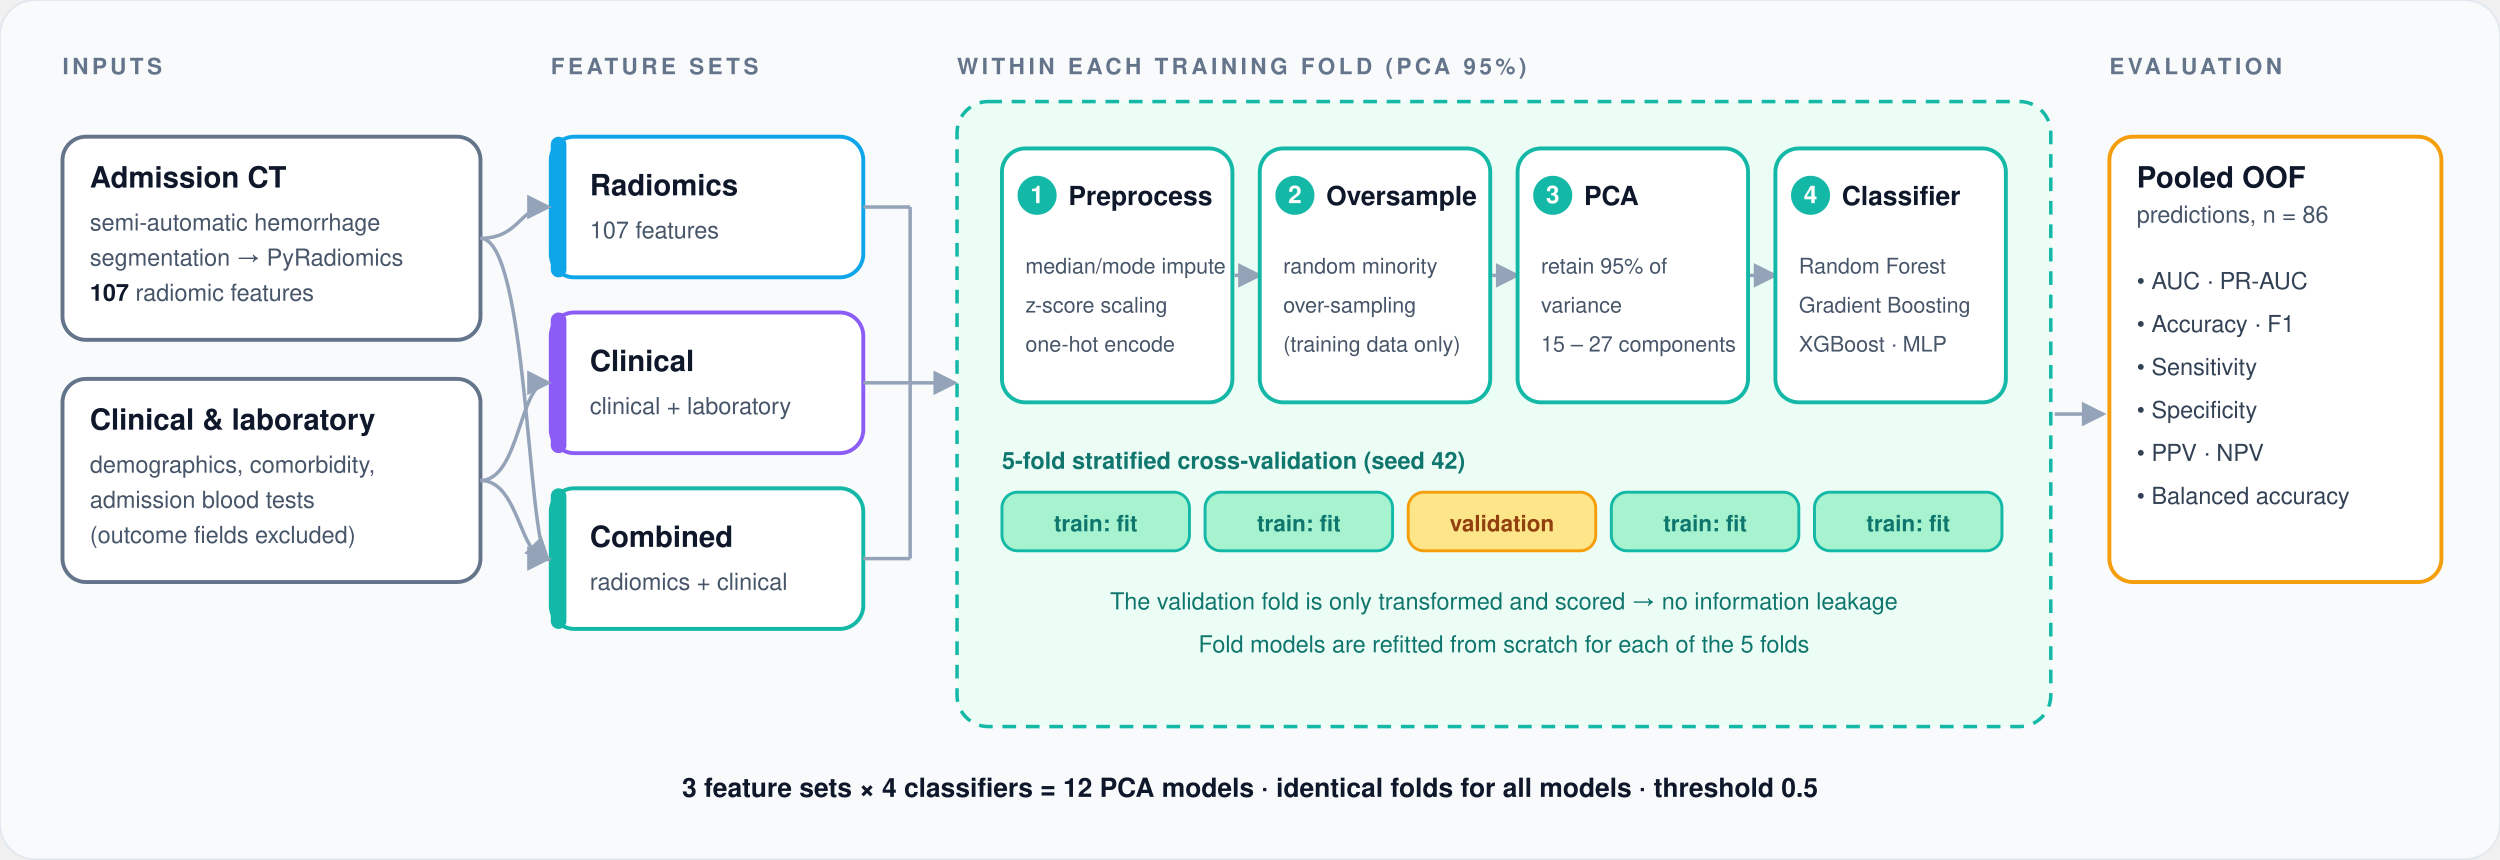
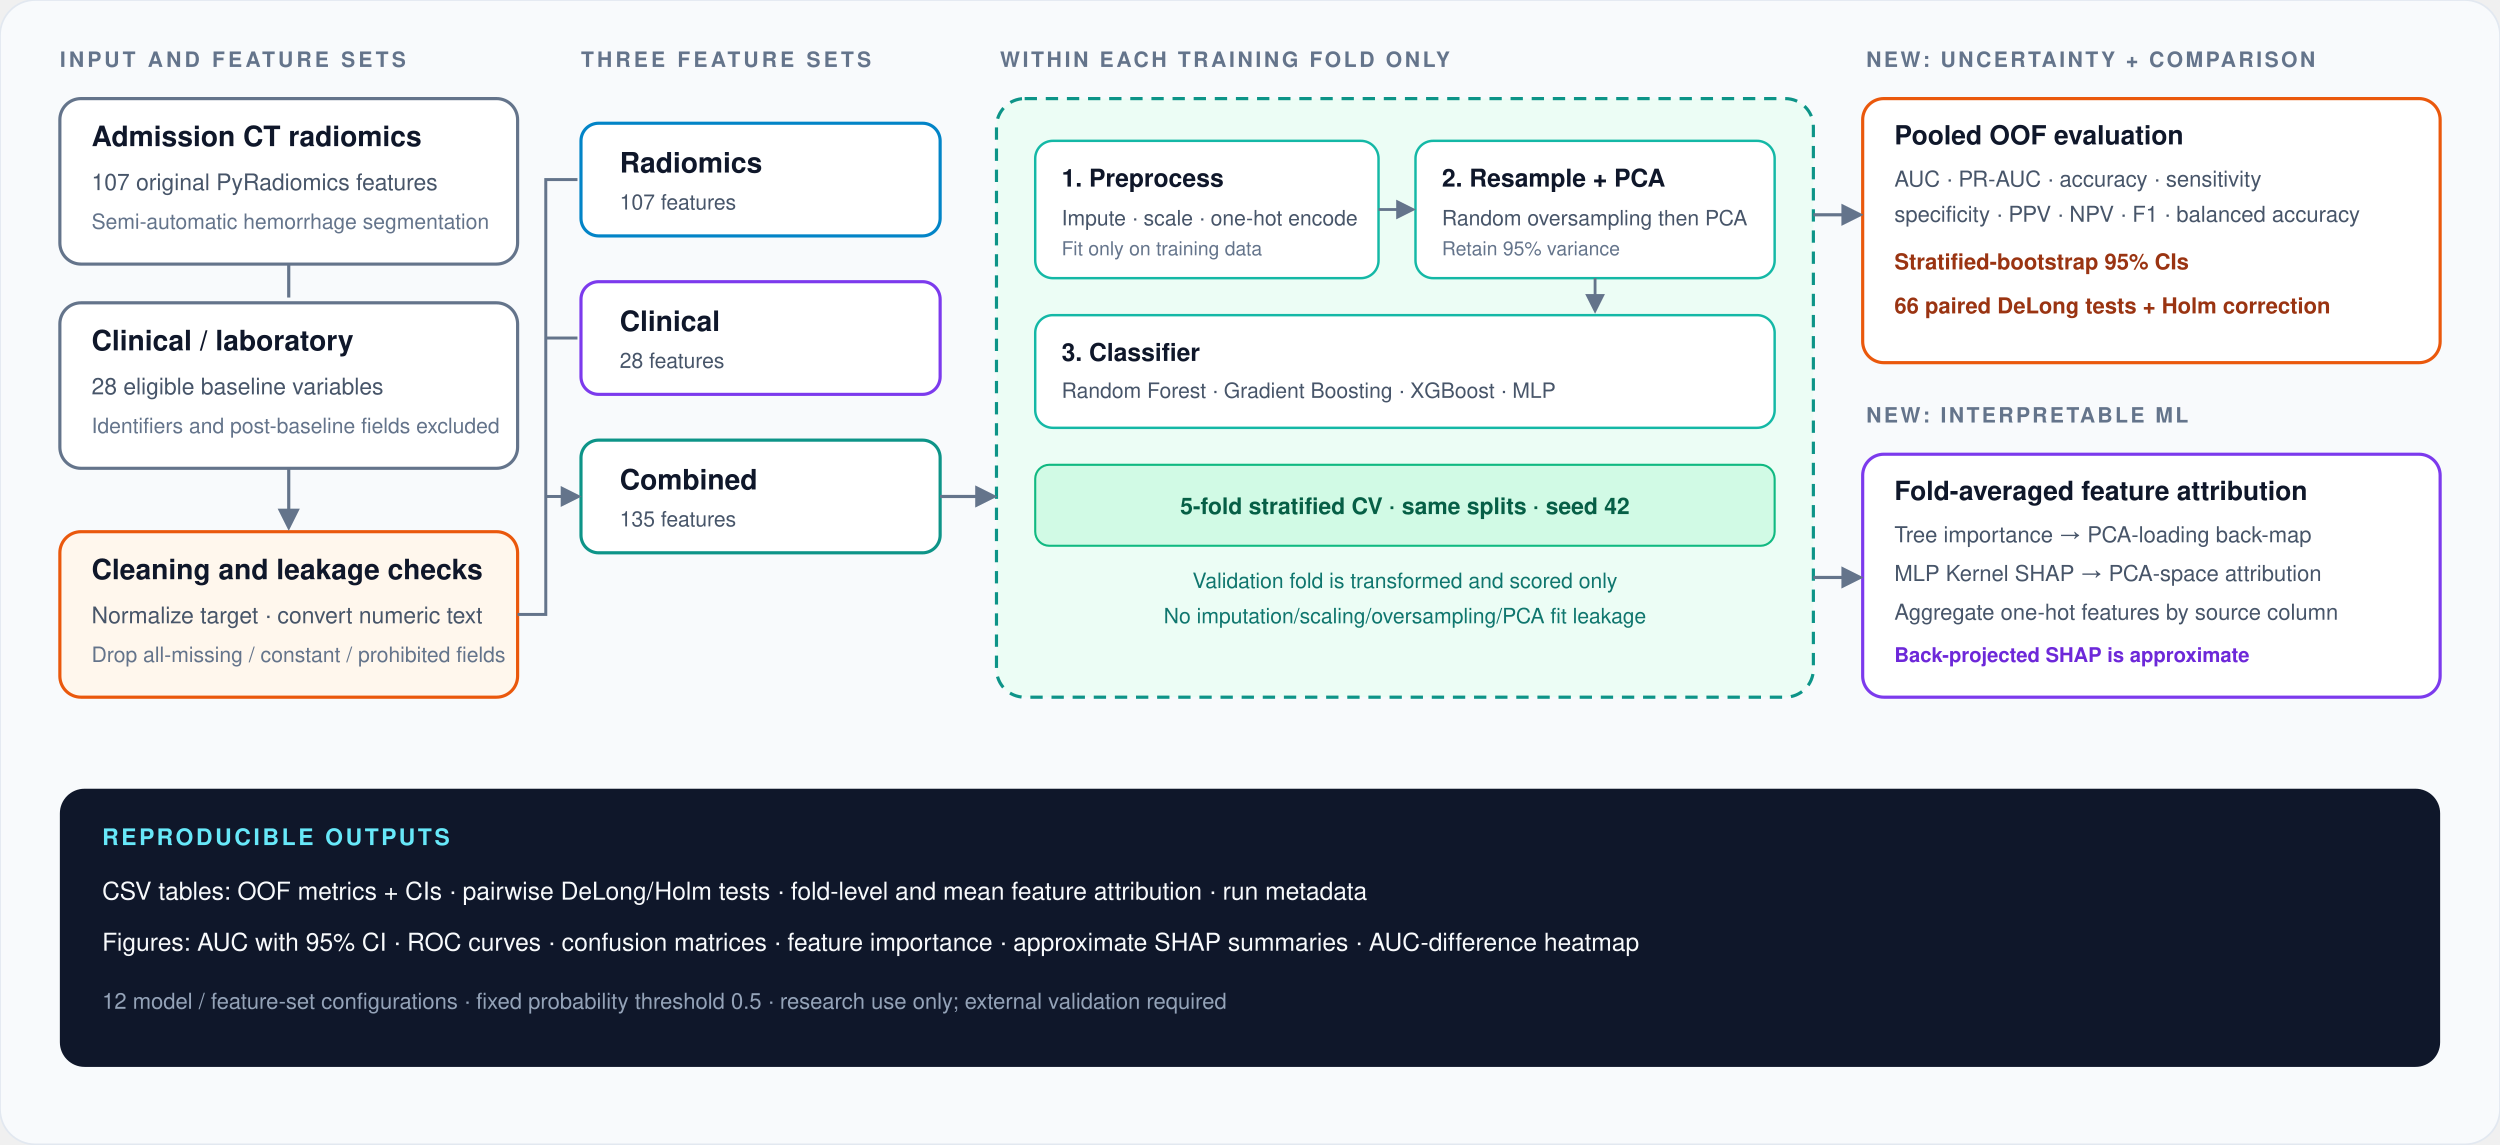
- <svg xmlns="http://www.w3.org/2000/svg" width="1280" height="440" viewBox="0 0 1280 440" role="img" aria-label="Pipeline: admission CT radiomics and clinical variables form three feature sets; within each training fold of 5-fold stratified cross-validation data are preprocessed, oversampled, reduced with PCA retaining 95% of variance and classified by four models; pooled out-of-fold predictions are evaluated.">
+ <svg xmlns="http://www.w3.org/2000/svg" width="1420" height="650" viewBox="0 0 1420 650" role="img" aria-label="TBI radiomics workflow: baseline CT radiomics and clinical data are cleaned and split into radiomics, clinical and combined sets; stratified cross-validation fits preprocessing, oversampling, PCA and classifiers within each training fold; pooled out-of-fold predictions feed bootstrap confidence intervals and DeLong comparisons; fold-wise tree importance and approximate PCA-space SHAP back-projection provide interpretation.">
  <defs>
-     <marker id="ar" viewBox="0 0 10 10" refX="8" refY="5" markerWidth="7" markerHeight="7" orient="auto">
-       <path d="M0 0L10 5L0 10z" fill="#94a3b8" />
+     <marker id="arrow" viewBox="0 0 10 10" refX="8" refY="5" markerWidth="7" markerHeight="7" orient="auto">
+       <path d="M0 0L10 5L0 10z" fill="#64748b" />
    </marker>
  </defs>
-   <rect width="1280" height="440" rx="18" fill="#f8fafc" stroke="#e2e8f0" />
-   <g font-family="Helvetica, Arial, sans-serif">
-     <text x="32" y="38" font-size="11.5" font-weight="700" letter-spacing="1.8" fill="#64748b">INPUTS</text>
-     <text x="282" y="38" font-size="11.5" font-weight="700" letter-spacing="1.8" fill="#64748b">FEATURE SETS</text>
-     <text x="490" y="38" font-size="11.5" font-weight="700" letter-spacing="1.8" fill="#64748b">WITHIN EACH TRAINING FOLD  (PCA 95%)</text>
-     <text x="1080" y="38" font-size="11.5" font-weight="700" letter-spacing="1.8" fill="#64748b">EVALUATION</text>
-     <rect x="32" y="70" width="214" height="104" rx="12" fill="#fff" stroke="#64748b" stroke-width="2" />
-     <text x="46" y="96" font-size="15" font-weight="700" fill="#0f172a">Admission CT</text>
-     <text x="46" y="118" font-size="12" fill="#475569">semi-automatic hemorrhage</text>
-     <text x="46" y="136" font-size="12" fill="#475569">segmentation → PyRadiomics</text>
-     <text x="46" y="154" font-size="12" fill="#475569">
-       <tspan font-weight="700" fill="#0f172a">107</tspan> radiomic features</text>
-     <rect x="32" y="194" width="214" height="104" rx="12" fill="#fff" stroke="#64748b" stroke-width="2" />
-     <text x="46" y="220" font-size="15" font-weight="700" fill="#0f172a">Clinical &amp; laboratory</text>
-     <text x="46" y="242" font-size="12" fill="#475569">demographics, comorbidity,</text>
-     <text x="46" y="260" font-size="12" fill="#475569">admission blood tests</text>
-     <text x="46" y="278" font-size="12" fill="#475569">(outcome fields excluded)</text>
-     <rect x="282" y="70" width="160" height="72" rx="12" fill="#fff" stroke="#0ea5e9" stroke-width="2" />
-     <rect x="282" y="70" width="8" height="72" rx="4" fill="#0ea5e9" />
-     <text x="302" y="100" font-size="15" font-weight="700" fill="#0f172a">Radiomics</text>
-     <text x="302" y="122" font-size="12" fill="#475569">107 features</text>
-     <rect x="282" y="160" width="160" height="72" rx="12" fill="#fff" stroke="#8b5cf6" stroke-width="2" />
-     <rect x="282" y="160" width="8" height="72" rx="4" fill="#8b5cf6" />
-     <text x="302" y="190" font-size="15" font-weight="700" fill="#0f172a">Clinical</text>
-     <text x="302" y="212" font-size="12" fill="#475569">clinical + laboratory</text>
-     <rect x="282" y="250" width="160" height="72" rx="12" fill="#fff" stroke="#14b8a6" stroke-width="2" />
-     <rect x="282" y="250" width="8" height="72" rx="4" fill="#14b8a6" />
-     <text x="302" y="280" font-size="15" font-weight="700" fill="#0f172a">Combined</text>
-     <text x="302" y="302" font-size="12" fill="#475569">radiomics + clinical</text>
-     <path d="M246 122 C266 122 266 106 280 106" fill="none" stroke="#94a3b8" stroke-width="1.8" marker-end="url(#ar)" />
-     <path d="M246 122 C270 122 270 276 280 286" fill="none" stroke="#94a3b8" stroke-width="1.8" marker-end="url(#ar)" />
-     <path d="M246 246 C266 246 266 196 280 196" fill="none" stroke="#94a3b8" stroke-width="1.8" marker-end="url(#ar)" />
-     <path d="M246 246 C266 246 266 286 280 286" fill="none" stroke="#94a3b8" stroke-width="1.8" marker-end="url(#ar)" />
-     <line x1="442" y1="106" x2="466" y2="106" stroke="#94a3b8" stroke-width="1.8" />
-     <line x1="442" y1="196" x2="466" y2="196" stroke="#94a3b8" stroke-width="1.8" />
-     <line x1="442" y1="286" x2="466" y2="286" stroke="#94a3b8" stroke-width="1.8" />
-     <line x1="466" y1="106" x2="466" y2="286" stroke="#94a3b8" stroke-width="1.8" />
-     <line x1="466" y1="196" x2="488" y2="196" stroke="#94a3b8" stroke-width="1.8" marker-end="url(#ar)" />
-     <rect x="490" y="52" width="560" height="320" rx="16" fill="#ecfdf5" stroke="#14b8a6" stroke-width="1.8" stroke-dasharray="7 5" />
-     <rect x="513" y="76" width="118" height="130" rx="12" fill="#fff" stroke="#14b8a6" stroke-width="2" />
-     <circle cx="531" cy="100" r="10" fill="#14b8a6" />
-     <text x="531" y="104" text-anchor="middle" font-size="12.5" font-weight="700" fill="#fff">1</text>
-     <text x="547" y="105" font-size="13.5" font-weight="700" fill="#0f172a">Preprocess</text>
-     <text x="525" y="140" font-size="11" fill="#475569">median/mode impute</text>
-     <text x="525" y="160" font-size="11" fill="#475569">z-score scaling</text>
-     <text x="525" y="180" font-size="11" fill="#475569">one-hot encode</text>
-     <line x1="632" y1="141" x2="644" y2="141" stroke="#94a3b8" stroke-width="1.8" marker-end="url(#ar)" />
-     <rect x="645" y="76" width="118" height="130" rx="12" fill="#fff" stroke="#14b8a6" stroke-width="2" />
-     <circle cx="663" cy="100" r="10" fill="#14b8a6" />
-     <text x="663" y="104" text-anchor="middle" font-size="12.5" font-weight="700" fill="#fff">2</text>
-     <text x="679" y="105" font-size="13.5" font-weight="700" fill="#0f172a">Oversample</text>
-     <text x="657" y="140" font-size="11" fill="#475569">random minority</text>
-     <text x="657" y="160" font-size="11" fill="#475569">over-sampling</text>
-     <text x="657" y="180" font-size="11" fill="#475569">(training data only)</text>
-     <line x1="764" y1="141" x2="776" y2="141" stroke="#94a3b8" stroke-width="1.8" marker-end="url(#ar)" />
-     <rect x="777" y="76" width="118" height="130" rx="12" fill="#fff" stroke="#14b8a6" stroke-width="2" />
-     <circle cx="795" cy="100" r="10" fill="#14b8a6" />
-     <text x="795" y="104" text-anchor="middle" font-size="12.5" font-weight="700" fill="#fff">3</text>
-     <text x="811" y="105" font-size="13.5" font-weight="700" fill="#0f172a">PCA</text>
-     <text x="789" y="140" font-size="11" fill="#475569">retain 95% of</text>
-     <text x="789" y="160" font-size="11" fill="#475569">variance</text>
-     <text x="789" y="180" font-size="11" fill="#475569">15 – 27 components</text>
-     <line x1="896" y1="141" x2="908" y2="141" stroke="#94a3b8" stroke-width="1.8" marker-end="url(#ar)" />
-     <rect x="909" y="76" width="118" height="130" rx="12" fill="#fff" stroke="#14b8a6" stroke-width="2" />
-     <circle cx="927" cy="100" r="10" fill="#14b8a6" />
-     <text x="927" y="104" text-anchor="middle" font-size="12.5" font-weight="700" fill="#fff">4</text>
-     <text x="943" y="105" font-size="13.5" font-weight="700" fill="#0f172a">Classifier</text>
-     <text x="921" y="140" font-size="11" fill="#475569">Random Forest</text>
-     <text x="921" y="160" font-size="11" fill="#475569">Gradient Boosting</text>
-     <text x="921" y="180" font-size="11" fill="#475569">XGBoost · MLP</text>
-     <text x="513" y="240" font-size="12" font-weight="700" fill="#0f766e">5-fold stratified cross-validation (seed 42)</text>
-     <rect x="513" y="252" width="96" height="30" rx="8" fill="#a7f3d0" stroke="#14b8a6" stroke-width="1.5" />
-     <text x="561" y="272" text-anchor="middle" font-size="11.5" font-weight="600" fill="#0f766e">train: fit</text>
-     <rect x="617" y="252" width="96" height="30" rx="8" fill="#a7f3d0" stroke="#14b8a6" stroke-width="1.5" />
-     <text x="665" y="272" text-anchor="middle" font-size="11.5" font-weight="600" fill="#0f766e">train: fit</text>
-     <rect x="721" y="252" width="96" height="30" rx="8" fill="#fde68a" stroke="#f59e0b" stroke-width="1.5" />
-     <text x="769" y="272" text-anchor="middle" font-size="11.5" font-weight="600" fill="#92400e">validation</text>
-     <rect x="825" y="252" width="96" height="30" rx="8" fill="#a7f3d0" stroke="#14b8a6" stroke-width="1.5" />
-     <text x="873" y="272" text-anchor="middle" font-size="11.5" font-weight="600" fill="#0f766e">train: fit</text>
-     <rect x="929" y="252" width="96" height="30" rx="8" fill="#a7f3d0" stroke="#14b8a6" stroke-width="1.5" />
-     <text x="977" y="272" text-anchor="middle" font-size="11.5" font-weight="600" fill="#0f766e">train: fit</text>
-     <text x="770" y="312" text-anchor="middle" font-size="12" fill="#0f766e">The validation fold is only transformed and scored → no information leakage</text>
-     <text x="770" y="334" text-anchor="middle" font-size="12" fill="#0f766e">Fold models are refitted from scratch for each of the 5 folds</text>
-     <line x1="1052" y1="212" x2="1076" y2="212" stroke="#94a3b8" stroke-width="1.8" marker-end="url(#ar)" />
-     <rect x="1080" y="70" width="170" height="228" rx="12" fill="#fff" stroke="#f59e0b" stroke-width="2" />
-     <text x="1094" y="96" font-size="15" font-weight="700" fill="#0f172a">Pooled OOF</text>
-     <text x="1094" y="114" font-size="12" fill="#475569">predictions, n = 86</text>
-     <text x="1094" y="148" font-size="12" fill="#334155">• AUC · PR-AUC</text>
-     <text x="1094" y="170" font-size="12" fill="#334155">• Accuracy · F1</text>
-     <text x="1094" y="192" font-size="12" fill="#334155">• Sensitivity</text>
-     <text x="1094" y="214" font-size="12" fill="#334155">• Specificity</text>
-     <text x="1094" y="236" font-size="12" fill="#334155">• PPV · NPV</text>
-     <text x="1094" y="258" font-size="12" fill="#334155">• Balanced accuracy</text>
-     <text x="640" y="408" text-anchor="middle" font-size="13.5" font-weight="700" fill="#0f172a">3 feature sets × 4 classifiers = 12 PCA models  ·  identical folds for all models  ·  threshold 0.5</text>
+   <rect width="1420" height="650" rx="20" fill="#f8fafc" stroke="#e2e8f0" />
+   <g font-family="Helvetica,Arial,sans-serif" fill="#0f172a">
+     <text x="34" y="38" font-size="12" font-weight="700" letter-spacing="1.8" fill="#64748b">INPUT AND FEATURE SETS</text>
+     <rect x="34" y="56" width="260" height="94" rx="12" fill="#fff" stroke="#64748b" stroke-width="1.8" />
+     <text x="52" y="83" font-size="16" font-weight="700">Admission CT radiomics</text>
+     <text x="52" y="108" font-size="13" fill="#475569">107 original PyRadiomics features</text>
+     <text x="52" y="130" font-size="12" fill="#64748b">Semi-automatic hemorrhage segmentation</text>
+     <rect x="34" y="172" width="260" height="94" rx="12" fill="#fff" stroke="#64748b" stroke-width="1.8" />
+     <text x="52" y="199" font-size="16" font-weight="700">Clinical / laboratory</text>
+     <text x="52" y="224" font-size="13" fill="#475569">28 eligible baseline variables</text>
+     <text x="52" y="246" font-size="12" fill="#64748b">Identifiers and post-baseline fields excluded</text>
+     <rect x="34" y="302" width="260" height="94" rx="12" fill="#fff7ed" stroke="#ea580c" stroke-width="1.8" />
+     <text x="52" y="329" font-size="16" font-weight="700">Cleaning and leakage checks</text>
+     <text x="52" y="354" font-size="13" fill="#475569">Normalize target · convert numeric text</text>
+     <text x="52" y="376" font-size="12" fill="#64748b">Drop all-missing / constant / prohibited fields</text>
+     <path d="M164 150V169 M164 266V299" fill="none" stroke="#64748b" stroke-width="1.8" marker-end="url(#arrow)" />
+     <text x="330" y="38" font-size="12" font-weight="700" letter-spacing="1.8" fill="#64748b">THREE FEATURE SETS</text>
+     <rect x="330" y="70" width="204" height="64" rx="10" fill="#fff" stroke="#0284c7" stroke-width="1.8" />
+     <text x="352" y="98" font-size="16" font-weight="700">Radiomics</text>
+     <text x="352" y="119" font-size="12" fill="#475569">107 features</text>
+     <rect x="330" y="160" width="204" height="64" rx="10" fill="#fff" stroke="#7c3aed" stroke-width="1.8" />
+     <text x="352" y="188" font-size="16" font-weight="700">Clinical</text>
+     <text x="352" y="209" font-size="12" fill="#475569">28 features</text>
+     <rect x="330" y="250" width="204" height="64" rx="10" fill="#fff" stroke="#0d9488" stroke-width="1.8" />
+     <text x="352" y="278" font-size="16" font-weight="700">Combined</text>
+     <text x="352" y="299" font-size="12" fill="#475569">135 features</text>
+     <path d="M294 349H310V102H328 M310 192H328 M310 282H328" fill="none" stroke="#64748b" stroke-width="1.7" marker-end="url(#arrow)" />
+     <text x="568" y="38" font-size="12" font-weight="700" letter-spacing="1.5" fill="#64748b">WITHIN EACH TRAINING FOLD ONLY</text>
+     <rect x="566" y="56" width="464" height="340" rx="16" fill="#ecfdf5" stroke="#0d9488" stroke-width="1.8" stroke-dasharray="7 5" />
+     <rect x="588" y="80" width="195" height="78" rx="10" fill="#fff" stroke="#14b8a6" stroke-width="1.4" />
+     <text x="603" y="106" font-size="14" font-weight="700">1. Preprocess</text>
+     <text x="603" y="128" font-size="12" fill="#475569">Impute · scale · one-hot encode</text>
+     <text x="603" y="145" font-size="11" fill="#64748b">Fit only on training data</text>
+     <rect x="804" y="80" width="204" height="78" rx="10" fill="#fff" stroke="#14b8a6" stroke-width="1.4" />
+     <text x="819" y="106" font-size="14" font-weight="700">2. Resample + PCA</text>
+     <text x="819" y="128" font-size="12" fill="#475569">Random oversampling then PCA</text>
+     <text x="819" y="145" font-size="11" fill="#64748b">Retain 95% variance</text>
+     <path d="M783 119H802" fill="none" stroke="#64748b" stroke-width="1.6" marker-end="url(#arrow)" />
+     <rect x="588" y="179" width="420" height="64" rx="10" fill="#fff" stroke="#14b8a6" stroke-width="1.4" />
+     <text x="603" y="205" font-size="14" font-weight="700">3. Classifier</text>
+     <text x="603" y="226" font-size="12" fill="#475569">Random Forest · Gradient Boosting · XGBoost · MLP</text>
+     <path d="M906 158V176" fill="none" stroke="#64748b" stroke-width="1.6" marker-end="url(#arrow)" />
+     <rect x="588" y="264" width="420" height="46" rx="8" fill="#d1fae5" stroke="#10b981" stroke-width="1.2" />
+     <text x="798" y="292" text-anchor="middle" font-size="13" font-weight="700" fill="#065f46">5-fold stratified CV · same splits · seed 42</text>
+     <text x="798" y="334" text-anchor="middle" font-size="12" fill="#0f766e">Validation fold is transformed and scored only</text>
+     <text x="798" y="354" text-anchor="middle" font-size="12" fill="#0f766e">No imputation/scaling/oversampling/PCA fit leakage</text>
+     <path d="M534 282H564" fill="none" stroke="#64748b" stroke-width="1.8" marker-end="url(#arrow)" />
+     <text x="1060" y="38" font-size="12" font-weight="700" letter-spacing="1.4" fill="#64748b">NEW: UNCERTAINTY + COMPARISON</text>
+     <rect x="1058" y="56" width="328" height="150" rx="12" fill="#fff" stroke="#ea580c" stroke-width="1.8" />
+     <text x="1076" y="82" font-size="15" font-weight="700">Pooled OOF evaluation</text>
+     <text x="1076" y="106" font-size="12.5" fill="#475569">AUC · PR-AUC · accuracy · sensitivity</text>
+     <text x="1076" y="126" font-size="12.5" fill="#475569">specificity · PPV · NPV · F1 · balanced accuracy</text>
+     <text x="1076" y="153" font-size="12.5" font-weight="700" fill="#9a3412">Stratified-bootstrap 95% CIs</text>
+     <text x="1076" y="178" font-size="12.5" font-weight="700" fill="#9a3412">66 paired DeLong tests + Holm correction</text>
+     <path d="M1030 122H1056" fill="none" stroke="#64748b" stroke-width="1.8" marker-end="url(#arrow)" />
+     <text x="1060" y="240" font-size="12" font-weight="700" letter-spacing="1.4" fill="#64748b">NEW: INTERPRETABLE ML</text>
+     <rect x="1058" y="258" width="328" height="138" rx="12" fill="#fff" stroke="#7c3aed" stroke-width="1.8" />
+     <text x="1076" y="284" font-size="15" font-weight="700">Fold-averaged feature attribution</text>
+     <text x="1076" y="308" font-size="12.5" fill="#475569">Tree importance → PCA-loading back-map</text>
+     <text x="1076" y="330" font-size="12.5" fill="#475569">MLP Kernel SHAP → PCA-space attribution</text>
+     <text x="1076" y="352" font-size="12.5" fill="#475569">Aggregate one-hot features by source column</text>
+     <text x="1076" y="376" font-size="11.5" font-weight="700" fill="#6d28d9">Back-projected SHAP is approximate</text>
+     <path d="M1030 328H1056" fill="none" stroke="#64748b" stroke-width="1.8" marker-end="url(#arrow)" />
+     <rect x="34" y="448" width="1352" height="158" rx="14" fill="#0f172a" />
+     <text x="58" y="480" font-size="13" font-weight="700" letter-spacing="1.5" fill="#67e8f9">REPRODUCIBLE OUTPUTS</text>
+     <text x="58" y="511" font-size="14" fill="#f8fafc">CSV tables: OOF metrics + CIs · pairwise DeLong/Holm tests · fold-level and mean feature attribution · run metadata</text>
+     <text x="58" y="540" font-size="14" fill="#f8fafc">Figures: AUC with 95% CI · ROC curves · confusion matrices · feature importance · approximate SHAP summaries · AUC-difference heatmap</text>
+     <text x="58" y="573" font-size="12.5" fill="#94a3b8">12 model / feature-set configurations · fixed probability threshold 0.5 · research use only; external validation required</text>
  </g>
</svg>
